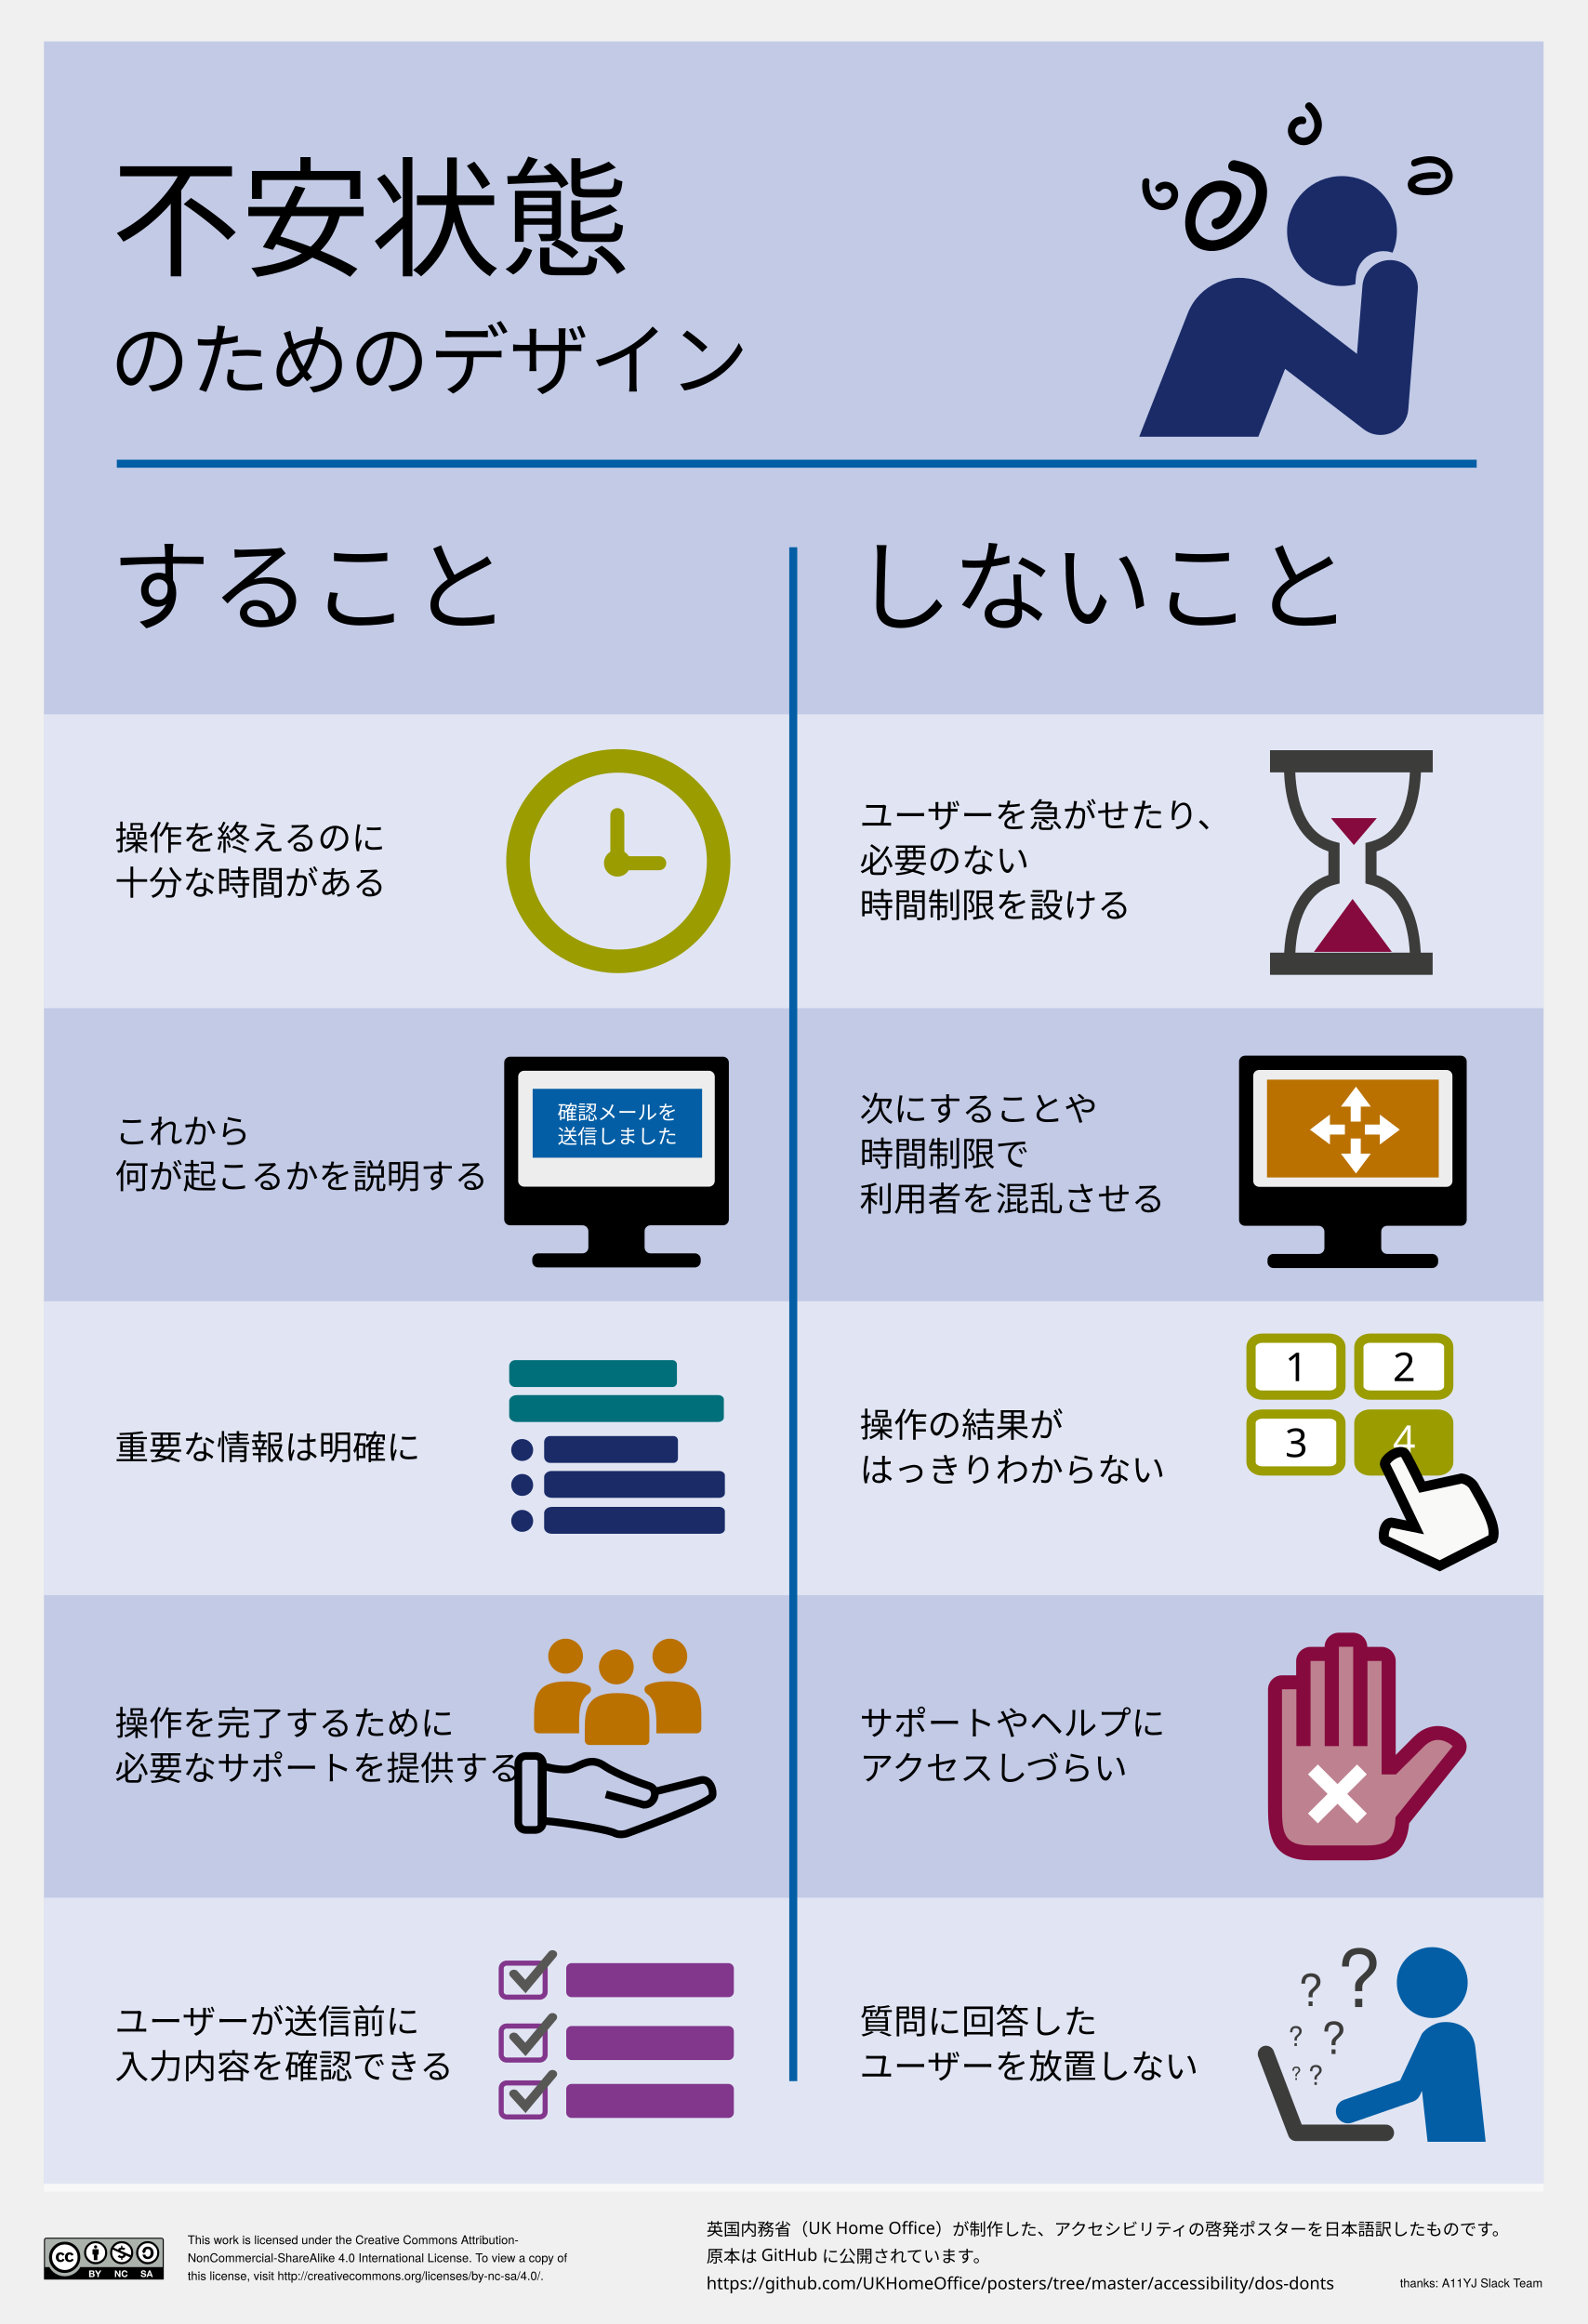
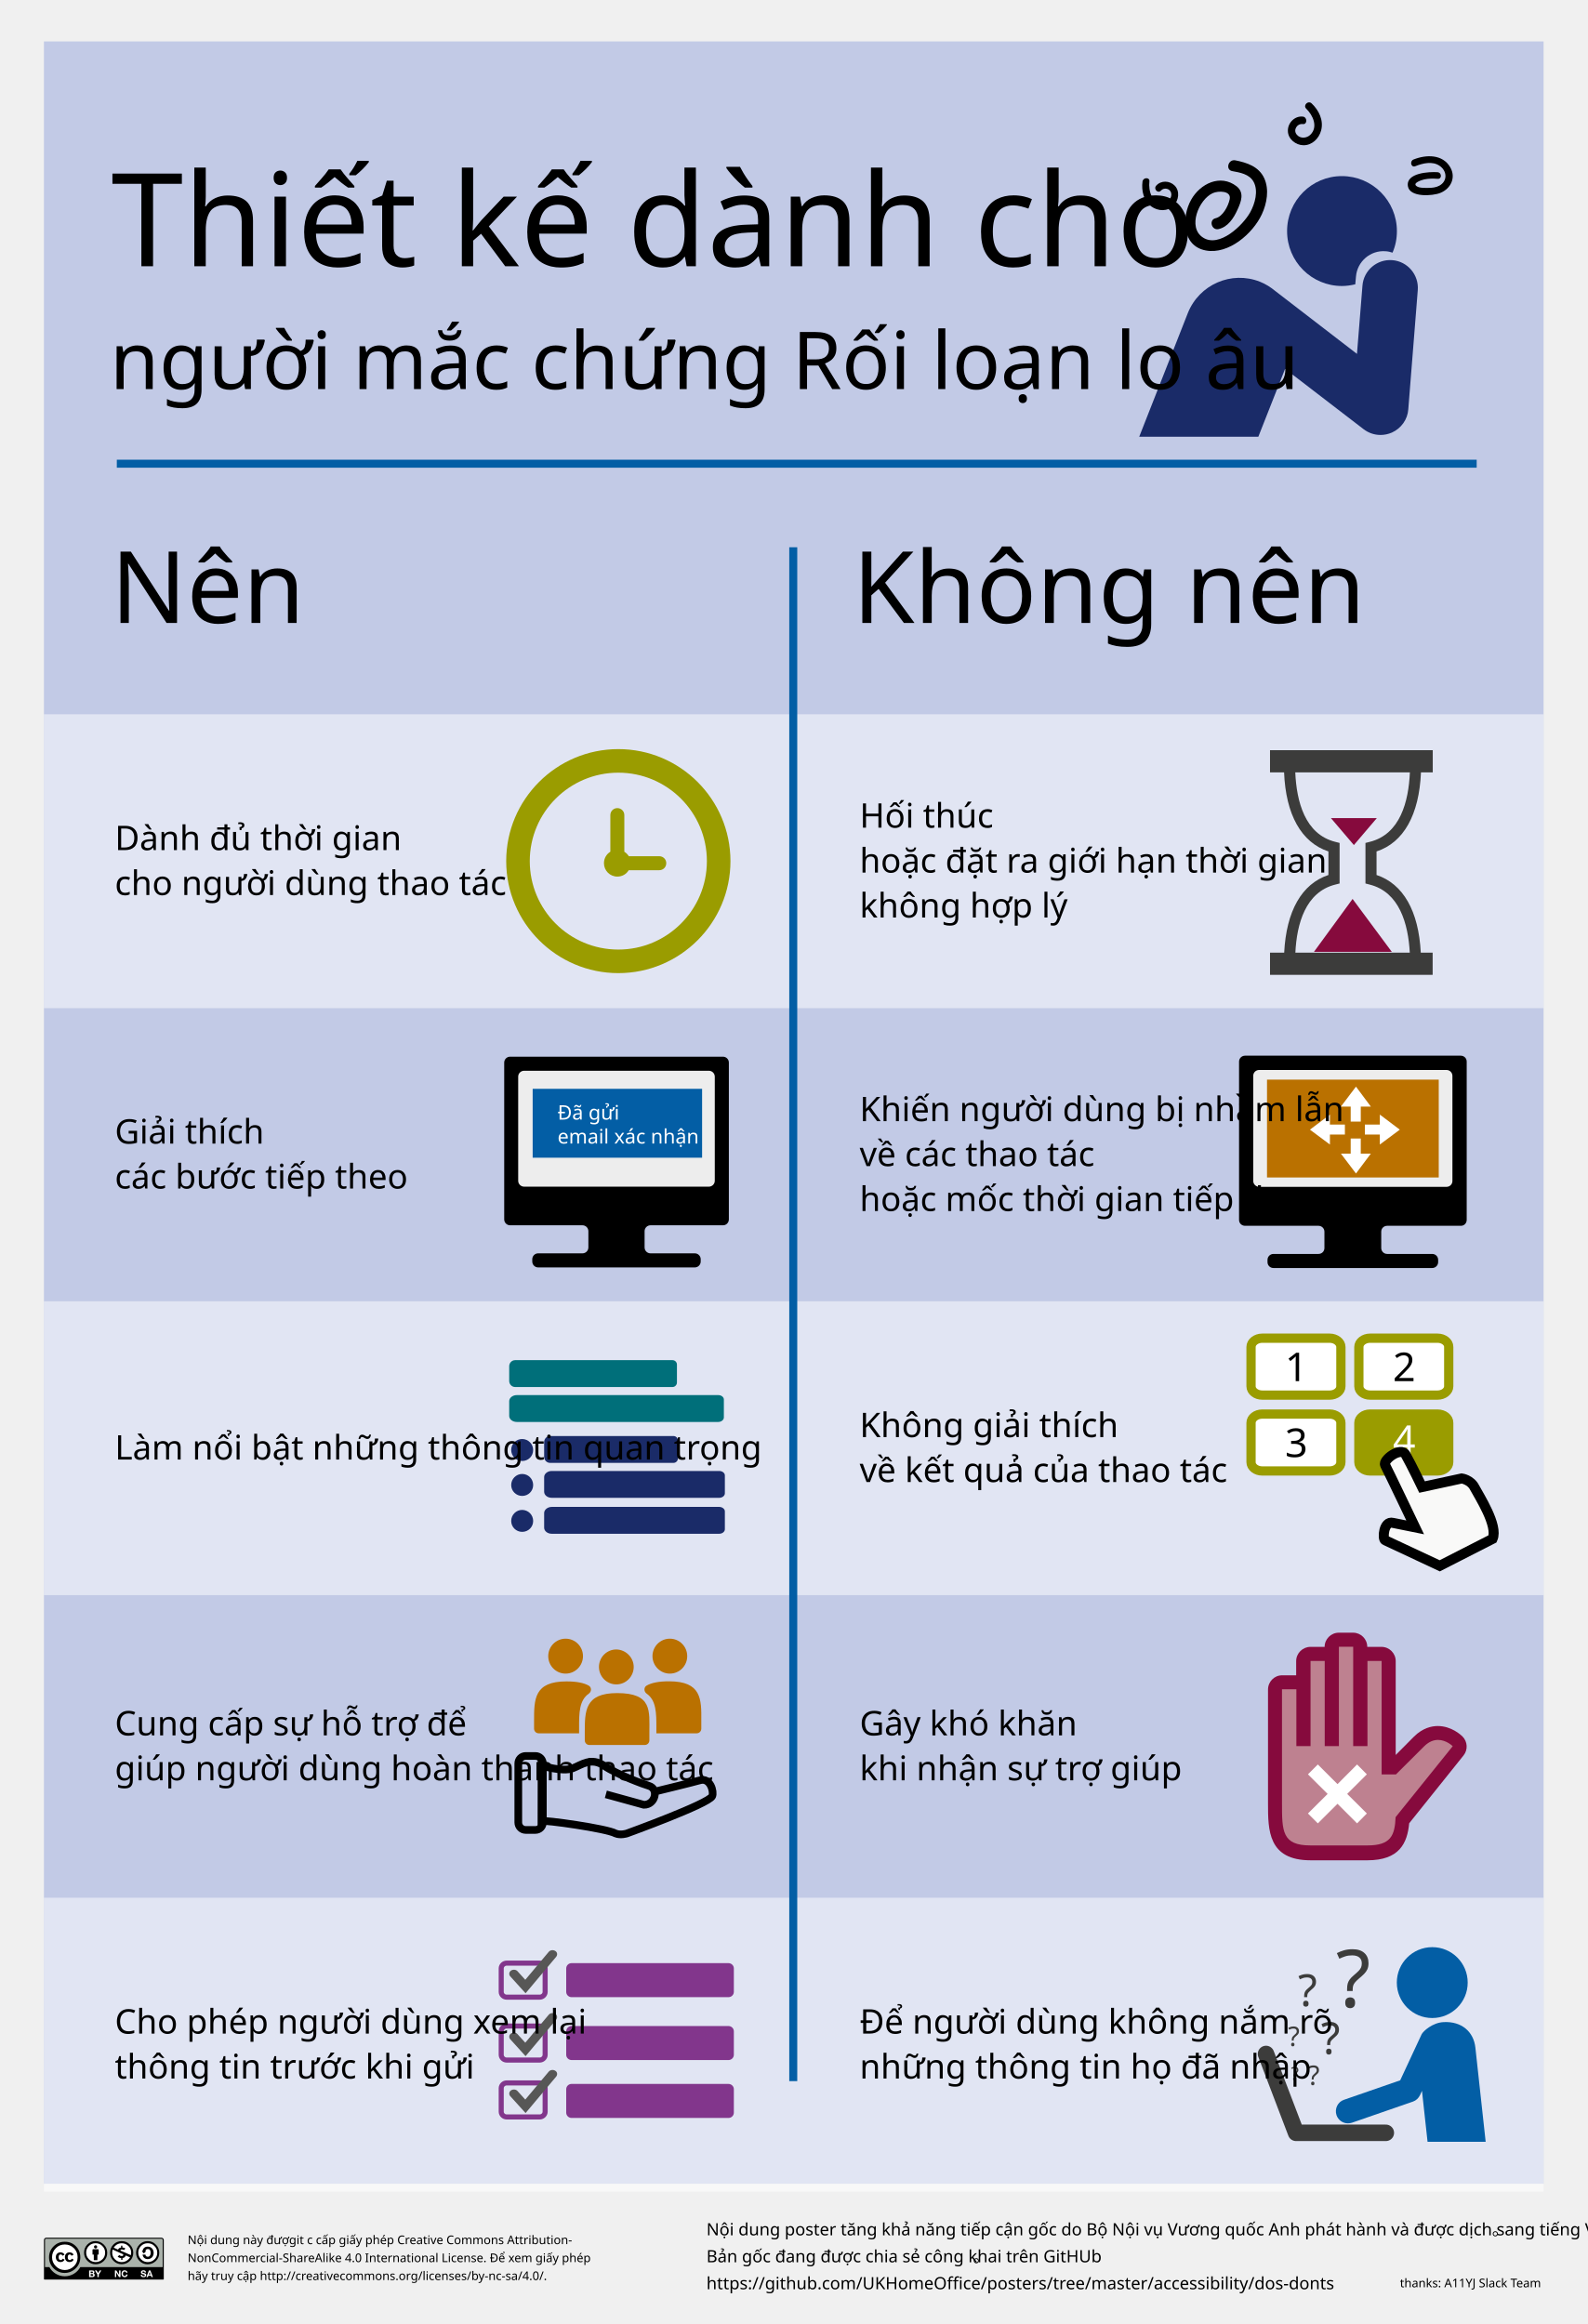
<svg xmlns="http://www.w3.org/2000/svg" version="1.1" id="レイヤー_1" x="0px" y="0px" viewBox="0 0 1590 2328" style="enable-background:new 0 0 1590 2328;" xml:space="preserve">
  <style type="text/css">
	.st0{fill:#C2CAE6;}
	.st1{opacity:0.5;fill:#FFFFFF;enable-background:new    ;}
	.st2{fill:none;stroke:#035EA5;stroke-width:8;stroke-linecap:square;}
	.st3{fill:#1A2B68;}
	.st4{fill:#035EA5;}
	.st5{fill:none;stroke:#3C3C3B;stroke-width:16.51;stroke-linecap:round;stroke-linejoin:round;}
	.st6{fill:#3C3C3B;}
- 	.st7{font-family:'Helvetica';}
+ 	.st7{font-family:'Source Sans Pro';}
	.st8{font-size:44.29px;}
	.st9{font-size:27px;}
	.st10{font-size:18.12px;}
	.st11{font-size:80.02px;}
	.st12{fill:#860A3D;}
	.st13{fill:#BE8190;}
	.st14{fill:#FFFFFF;}
	.st15{fill:none;stroke:#9A9C00;stroke-width:9.269;}
	.st16{fill:#9A9C00;}
- 	.st17{font-family:'Helvetica-Bold';}
+ 	.st17{font-family:'Source Sans Pro-Bold';}
	.st18{font-size:39.83px;}
	.st19{fill:#F9F9F8;}
	.st20{fill:none;stroke:#000000;stroke-width:10.05;}
	.st21{fill:#EDEDED;}
	.st22{fill:#BA7100;}
	.st23{fill:none;stroke:#82368C;stroke-width:5.08;}
	.st24{fill:#82368C;}
	.st25{fill:#575756;}
	.st26{fill:none;stroke:#000000;stroke-width:7.68;}
	.st27{fill:#006F7A;}
	.st28{enable-background:new    ;}
- 	.st29{font-family:'SourceHanSans-Bold-83pv-RKSJ-H';}
+ 	.st29{font-family:'Source Sans Pro-BoldH';}
	.st30{font-size:20px;}
	.st31{font-size:34px;}
- 	.st32{font-family:'SourceHanSans-Heavy-83pv-RKSJ-H';}
+ 	.st32{font-family:'Source Sans Pro-Bold';}
	.st33{font-size:130px;}
	.st34{font-size:100px;}
	.st35{font-size:80px;}
	.st36{fill-rule:evenodd;clip-rule:evenodd;fill:#AAB2AB;}
	.st37{fill-rule:evenodd;clip-rule:evenodd;}
	.st38{fill-rule:evenodd;clip-rule:evenodd;fill:#FFFFFF;}
- 	.st39{font-family:'HelveticaNeue';}
+ 	.st39{font-family:'Source Sans Pro';}
	.st40{font-size:12px;}
	.st41{fill-rule:evenodd;clip-rule:evenodd;fill:none;}
- 	.st42{font-family:'SourceHanSansJP-Normal-83pv-RKSJ-H';}
+ 	.st42{font-family:'Source Sans Pro-Regular';}
	.st43{font-size:17px;}
	.st44{letter-spacing:-8;}
</style>
  <rect id="background" x="44" y="41.5" class="st0" width="1502" height="2146" />
  <rect id="Rectangle-2" x="44" y="715.5" class="st1" width="1502" height="294.4" />
  <rect x="44" y="1303.5" class="st1" width="1502" height="294.4" />
  <rect x="44" y="1901" class="st1" width="1502" height="294.4" />
  <path id="Line" class="st2" d="M121,464.5h1354" />
  <path class="st2" d="M794.5,552.2v1528.5" />
  <g id="Group-2" transform="translate(1031, 0)">
    <path id="Shape" class="st3" d="M313.1,286.5c4.6,0,9-0.7,13.3-1.7l0.7-7.7c1.2-15.2,14.6-26.7,29.8-25.4c2.3,0.1,4.7,0.7,6.8,1.4   c2.9-6.6,4.4-13.9,4.4-21.6c0-30.3-24.6-55.1-55.1-55.1c-30.3,0-54.9,24.6-54.9,55.1S282.7,286.5,313.1,286.5" />
    <path d="M408.8,172.5c-8.3-0.6-31.8,0.6-29.7,14c1.8,11.5,25,9.9,32.6,6.7c10.5-4.3,15.7-15.4,9.9-25.5c-7.6-13.4-24.3-13-36.9-7.9   c-4.1,1.7-2.4,8.4,1.8,6.7c7.5-3,17.3-5.4,24.5-0.3c7.5,5.2,7.9,15.3-0.4,19.8c-3.3,1.8-7.2,2.2-10.9,2.2c-3,0-9.1,0.3-11.7-1.6   c-4.9-3.2,4.7-6.2,7.5-6.9c4.4-0.9,8.7-0.9,13.2-0.6C413.3,179.7,413.3,172.9,408.8,172.5" />
    <path class="st3" d="M229.3,437.5l26.8-68l78.6,60.4c5,3.8,10.8,5.8,17,5.8c3.8,0,7.7-0.8,11.4-2.4c9.3-4.2,15.7-13.1,16.4-23.3   l9.5-119.4c1.2-15.3-10.2-28.8-25.5-30c-15.3-1.2-28.7,10.2-29.9,25.5l-5.5,68.4l-81.7-62.9c-4.6-3.8-9.7-7.1-15.5-9.4   c-28.6-11.3-60.8,2.8-72.2,31.4L110,437.5H229.3z" />
    <path d="M113.3,181.9c-1.2,9.1,1.1,19.3,8.8,24.9c6.8,4.9,16.4,5.3,22.5-1c5-5.2,6.3-14.3,1-19.8c-5.1-5.2-13.8-5.5-18.6,0   c-3,3.4,1.9,8.3,4.8,4.9c3-3.4,9.1-2.2,10.2,2.4c1.2,4.9-3.3,9.6-7.7,10.1c-11.6,1.3-15.2-12.5-14.1-21.6   C120.8,177.4,113.9,177.4,113.3,181.9" />
    <path d="M189.4,229.5c9.5-2.1,15.2-11,19-19.4c3.7-8.1,7.2-17.1-0.9-23.5C191.3,174,171,184,162,200.1   c-9.7,17.3-9.4,46.3,14.7,50.8c22.8,4.3,47.1-16.9,56.1-36.2c5.1-10.9,7.6-24.9,2.4-36.2c-5.4-11.7-17.3-15.6-29-17.9   c-7.1-1.3-10.1,9.5-3,10.8c7.7,1.4,17.1,3,21.3,10.6c5.1,9.2,1.4,22.1-3.3,30.6c-7.2,13-31,36.1-47.4,25.3   c-15.7-10.2-4.1-38.1,9.8-44.4c5.6-2.6,19-2.6,17,6.2c-1.4,6.7-6.9,17.3-14.1,18.9C179.5,220.2,182.4,231,189.4,229.5" />
    <path d="M277.3,108.9c6.7,6.5,12.2,18.3,4,26.2c-3.6,3.4-9.8,4-13.3,0c-4.3-4.7,0.1-11.6,5.9-10.8c4.6,0.5,4.6-7,0-7.5   c-8-0.9-15.1,6.1-15,14.2c0,8.3,7.9,14.4,15.6,14.5c8.5,0.1,15.5-6.6,17.7-14.8c2.7-10.3-2.3-20.3-9.5-27.1   C279.1,100.2,273.8,105.6,277.3,108.9" />
  </g>
  <path class="st4" d="M1470,1986c0,19.6-15.9,35.5-35.5,35.5s-35.5-15.9-35.5-35.5c0-19.6,15.9-35.5,35.5-35.5S1470,1966.4,1470,1986  " />
  <polyline class="st5" points="1268,2057.5 1298.1,2136.5 1388,2136.5 " />
  <path class="st4" d="M1422.2,2098.8l2-4.4l5.6,51.1h58.2l-10.3-94.3c-1.7-15.9-13.7-26.6-31.9-25.6c-11,0.5-20.5,9.1-22,12.3  l-21.4,46l-56.3,19.5c-6.3,2.1-9.6,9.1-7.5,15.4c1.7,5,6.4,8.2,11.4,8.2c1.3,0,2.7-0.2,4-0.6l61.2-21.2  C1418.4,2104.1,1420.8,2101.7,1422.2,2098.8" />
  <text transform="matrix(1 0 0 1 1323.008 2057.505)" class="st6 st7 st8">?</text>
  <text transform="matrix(1 0 0 1 1290.008 2049.505)" class="st6 st7 st9">?</text>
  <text transform="matrix(1 0 0 1 1310.008 2088.505)" class="st6 st7 st9">?</text>
  <text transform="matrix(1 0 0 1 1293.008 2083.505)" class="st6 st7 st10">?</text>
  <text transform="matrix(1 0 0 1 1300.008 2009.505)" class="st6 st7 st8">?</text>
  <text transform="matrix(1 0 0 1 1338.008 2010.505)" class="st6 st7 st11">?</text>
  <path class="st12" d="M1270,1692.5v114c0,26.8,0,57,42.7,57h56.8c32.1,0,40-17.1,41.9-37.1l54.4-67.9c4.6-5.7,4.1-13.9-1-19  c-1.7-1.7-11.2-10.5-24.8-10.5c-6.1,0-15,1.9-23.7,10.5l-18.4,18.5V1664c0-7.9-6.4-14.3-14.3-14.3h-14.2c0-7.9-6.4-14.2-14.2-14.2  h-14.3c-7.8,0-14.2,6.4-14.2,14.2h-14.2c-7.8,0-14.3,6.4-14.3,14.3v14.2h-14.2C1276.3,1678.2,1270,1684.6,1270,1692.5" />
  <path class="st13" d="M1284.1,1692.2h14.3v14.3v42.6h14.2v-71.1v-14.2h14.2v14.2v71.1h14.2v-85.2v-14.3h14.3v14.3v85.2h14.3v-56.8  v-14.3v-14.2h14.2v14.2v14.3v85.2h14.2v0.1c0,0,14.2-14.2,28.5-28.4c4.8-4.7,9.5-6.3,13.8-6.3c8.4,0,14.7,6.3,14.7,6.3l-57,70.8v0.2  h-0.2c-0.8,18.8-5,28.4-28.3,28.4h-57c-28.5,0-28.5-14.2-28.5-42.7v-99.4v-14.3H1284.1z" />
  <polygon class="st14" points="1319.9,1826.5 1339.6,1806.9 1359.2,1826.5 1369,1816.6 1349.3,1797 1369,1777.4 1359.2,1767.5   1339.6,1787.2 1319.9,1767.5 1310,1777.4 1329.7,1797 1310,1816.6 " />
  <path class="st14" d="M1331.8,1340.5h-67.6c-6.2,0-11.2,4-11.2,8.8v39.4c0,4.9,5.1,8.8,11.2,8.8h67.6c6.2,0,11.2-4,11.2-8.8v-39.4  C1343,1344.5,1337.9,1340.5,1331.8,1340.5" />
  <path class="st15" d="M1331.8,1340.5h-67.6c-6.2,0-11.2,4-11.2,8.8v39.4c0,4.9,5.1,8.8,11.2,8.8h67.6c6.2,0,11.2-4,11.2-8.8v-39.4  C1343,1344.5,1337.9,1340.5,1331.8,1340.5z" />
  <path class="st14" d="M1439.8,1340.5h-67.6c-6.2,0-11.2,4-11.2,8.8v39.4c0,4.9,5.1,8.8,11.2,8.8h67.6c6.2,0,11.2-4,11.2-8.8v-39.4  C1451.1,1344.5,1446,1340.5,1439.8,1340.5" />
  <path class="st15" d="M1439.8,1340.5h-67.6c-6.2,0-11.2,4-11.2,8.8v39.4c0,4.9,5.1,8.8,11.2,8.8h67.6c6.2,0,11.2-4,11.2-8.8v-39.4  C1451.1,1344.5,1446,1340.5,1439.8,1340.5z" />
  <path class="st14" d="M1331.8,1416.5h-67.6c-6.2,0-11.2,4-11.2,8.8v39.4c0,4.9,5.1,8.8,11.2,8.8h67.6c6.2,0,11.2-4,11.2-8.8v-39.4  C1343,1420.4,1337.9,1416.5,1331.8,1416.5" />
  <path class="st15" d="M1331.8,1416.5h-67.6c-6.2,0-11.2,4-11.2,8.8v39.4c0,4.9,5.1,8.8,11.2,8.8h67.6c6.2,0,11.2-4,11.2-8.8v-39.4  C1343,1420.4,1337.9,1416.5,1331.8,1416.5z" />
  <path class="st16" d="M1439.8,1416.5h-67.6c-6.2,0-11.2,4-11.2,8.8v39.4c0,4.9,5.1,8.8,11.2,8.8h67.6c6.2,0,11.2-4,11.2-8.8v-39.4  C1451.1,1420.4,1446,1416.5,1439.8,1416.5" />
  <path class="st15" d="M1439.8,1416.5h-67.6c-6.2,0-11.2,4-11.2,8.8v39.4c0,4.9,5.1,8.8,11.2,8.8h67.6c6.2,0,11.2-4,11.2-8.8v-39.4  C1451.1,1420.4,1446,1416.5,1439.8,1416.5z" />
  <text transform="matrix(1 0 0 1 1287.008 1383.505)" class="st17 st18">1</text>
  <text transform="matrix(1 0 0 1 1287.008 1459.505)" class="st17 st18">3</text>
  <text transform="matrix(1 0 0 1 1395.008 1383.505)" class="st17 st18">2</text>
  <text transform="matrix(1 0 0 1 1395.008 1456.505)" class="st14 st17 st18">4</text>
  <path class="st19" d="M1493.9,1540.7l-52.4,26.8c0,0-50.2-23.6-54.2-25.3c-2.9-1.2-1.5-19.6,7.7-17.3l22.1,4.4  c0,0-27.1-56.9-29.8-61.8c-2.6-5,15.7-18.7,20.3-10.4c6.2,11,16.3,32.2,16.3,32.2l39.4-8.5c0,0,8.9,1.2,12.9,9.2  C1480.4,1497.9,1499.8,1527.8,1493.9,1540.7" />
  <path class="st20" d="M1494.9,1541.5l-52.9,27c0,0-50.7-23.8-54.7-25.6c-2.9-1.2-1.6-19.8,7.8-17.4l22.3,4.5  c0,0-27.4-57.4-30.1-62.4c-2.7-5,15.8-18.9,20.5-10.5c6.2,11,16.5,32.5,16.5,32.5l39.7-8.6c0,0,9,1.2,13,9.3  C1481.2,1498.3,1500.8,1528.4,1494.9,1541.5z" />
  <rect id="Rectangle-path" x="1250" y="1065.5" class="st21" width="211" height="137" />
  <path d="M1469,1222v-158.6c0-3.4-2.7-5.9-6-5.9H1247c-3.4,0-6,2.7-6,5.9V1222c0,3.4,2.7,5.9,6,5.9h73.5c3.4,0,6,2.7,6,5.9v16.4  c0,3.4-2.7,5.9-6,5.9h-45c-3.4,0-6,2.7-6,5.9v2.3c0,3.4,2.7,5.9,6,5.9h158.9c3.4,0,6-2.7,6-5.9v-2.3c0-3.4-2.7-5.9-6-5.9h-45  c-3.4,0-6-2.7-6-5.9v-16.4c0-3.4,2.7-5.9,6-5.9h73.5C1466.3,1228.1,1469,1225.4,1469,1222 M1255.2,1183v-105.3c0-3.4,2.7-5.9,6-5.9  h187.5c3.4,0,6,2.7,6,5.9V1183c0,3.4-2.7,5.9-6,5.9h-187.3C1257.9,1188.9,1255.2,1186.2,1255.2,1183" />
  <rect x="1269" y="1081.5" class="st22" width="172" height="98" />
  <polygon class="st14" points="1362.9,1123.5 1362.9,1108.5 1373,1108.5 1358.1,1088.5 1343,1108.5 1352.8,1108.5 1352.8,1123.5 " />
  <polygon class="st14" points="1367,1136.5 1382,1136.5 1382,1146.5 1402,1131.6 1382,1116.5 1382,1126.5 1367,1126.5 " />
  <polygon class="st14" points="1352.8,1140.5 1352.8,1155.6 1343,1155.6 1358.1,1175.5 1373,1155.6 1362.9,1155.6 1362.9,1140.5 " />
  <polygon class="st14" points="1347,1136.5 1332,1136.5 1332,1146.5 1312,1131.6 1332,1116.5 1332,1126.5 1347,1126.5 " />
  <path class="st6" d="M1423.2,773.7h11.8v-22.2h-163v22.2h14.1c1.7,42.4,17.3,70.2,44.4,79.2v23.6c-26.7,8.9-42.2,36.1-44.3,77.8  H1272v22.2h162.9v-22.2H1423c-2.1-41.7-17.6-68.9-44.3-77.8v-23.6C1405.9,844,1421.4,816.1,1423.2,773.7L1423.2,773.7z   M1371.8,886.1c29.9,7.5,38.6,39.4,40.2,68.2h-114.6c1.4-28.8,10.1-60.7,40-68.2l4.3-1.1v-40.6l-4.3-1.1  c-30.4-7.6-38.8-40.4-40.1-69.6h114.8c-1.3,29.3-9.7,62-40.2,69.6l-4.3,1.1V885L1371.8,886.1z" />
  <polygon class="st12" points="1379,819.5 1333,819.5 1344.5,833 1356,846.5 1367.5,833 " />
  <polygon class="st12" points="1354.7,900.5 1316,953.5 1394,953.5 " />
  <path class="st23" d="M540.5,1966.5h-33c-3,0-5.5,2.4-5.5,5.3v23.5c0,2.9,2.5,5.3,5.5,5.3h33c3,0,5.5-2.4,5.5-5.3v-23.5  C546,1968.9,543.5,1966.5,540.5,1966.5z" />
  <path class="st24" d="M729.5,1966.5h-157c-3,0-5.4,2.4-5.4,5.3v23.5c0,2.9,2.4,5.3,5.4,5.3h157.1c3,0,5.4-2.4,5.4-5.3v-23.5  C735,1968.9,732.6,1966.5,729.5,1966.5" />
  <path class="st23" d="M540.5,2029.5h-33c-3,0-5.5,2.4-5.5,5.3v23.5c0,2.9,2.5,5.3,5.5,5.3h33c3,0,5.5-2.4,5.5-5.3v-23.5  C546,2031.9,543.5,2029.5,540.5,2029.5z" />
  <path class="st24" d="M729.5,2029.5h-157c-3,0-5.4,2.4-5.4,5.3v23.5c0,2.9,2.4,5.3,5.4,5.3h157.1c3,0,5.4-2.4,5.4-5.3v-23.5  C735,2031.9,732.6,2029.5,729.5,2029.5" />
  <path class="st23" d="M540.5,2086.5h-33c-3,0-5.5,2.4-5.5,5.3v23.5c0,2.9,2.5,5.3,5.5,5.3h33c3,0,5.5-2.4,5.5-5.3v-23.5  C546,2088.9,543.5,2086.5,540.5,2086.5z" />
  <path class="st24" d="M729.5,2087.5h-157c-3,0-5.4,2.4-5.4,5.3v23.5c0,2.9,2.4,5.3,5.4,5.3h157.1c3,0,5.4-2.4,5.4-5.3v-23.5  C735,2089.9,732.6,2087.5,729.5,2087.5" />
  <path class="st25" d="M556.1,1954.3c-2.1-1.3-5-0.9-6.5,0.9l-23.5,28l-7.8-8.6c-1.5-1.7-4.5-2-6.5-0.6c-2,1.4-2.3,3.9-0.8,5.7  l15.4,17l30.7-36.6C558.6,1958.1,558.2,1955.5,556.1,1954.3" />
  <path class="st25" d="M556.1,2017.3c-2.1-1.3-5-0.9-6.5,0.9l-23.5,28l-7.8-8.6c-1.5-1.7-4.5-2-6.5-0.6c-2,1.4-2.3,3.9-0.8,5.7  l15.4,17l30.7-36.6C558.6,2021.1,558.2,2018.5,556.1,2017.3" />
  <path class="st25" d="M556.1,2074.3c-2.1-1.3-5-0.9-6.5,0.9l-23.5,28l-7.8-8.6c-1.5-1.7-4.5-2-6.5-0.6c-2,1.4-2.3,3.9-0.8,5.7  l15.4,17l30.7-36.6C558.6,2078.1,558.2,2075.5,556.1,2074.3" />
  <path class="st22" d="M634.7,1669.8c0,9.6-7.8,17.5-17.4,17.5c-9.6,0-17.4-7.8-17.4-17.5s7.8-17.5,17.4-17.5  C626.9,1652.5,634.7,1660.4,634.7,1669.8" />
  <path class="st22" d="M618.1,1696L618.1,1696c-32.4,0-32.4,17.9-32.4,39.5v7.8c0,2.7,2.1,4.7,4.7,4.7h55.3c2.7,0,4.7-2.1,4.7-4.7  v-7.8C650.4,1713.7,653.4,1696,618.1,1696" />
  <path class="st22" d="M583.9,1659c0,9.6-7.8,17.5-17.4,17.5s-17.4-7.8-17.4-17.5s7.8-17.5,17.4-17.5S583.9,1649.3,583.9,1659" />
  <path class="st22" d="M589.8,1688.6c-4.9-2.8-12-4.3-22.5-4.3l0,0c-32.4,0-32.4,17.9-32.4,39.5v7.8c0,2.7,2.1,4.7,4.7,4.7H580v-5.6  c0-14.7,0-27.4,9.8-34.2C592.5,1694.6,592.7,1690.4,589.8,1688.6" />
  <path class="st22" d="M653.5,1659c0,9.6,7.8,17.5,17.4,17.5c9.6,0,17.4-7.8,17.4-17.5s-7.8-17.5-17.4-17.5  C661.3,1641.5,653.5,1649.3,653.5,1659" />
  <path class="st22" d="M670.1,1684.2L670.1,1684.2c-10.5,0-17.6,1.5-22.5,4.3c-2.9,1.7-2.8,6,0,8c9.8,6.8,9.8,19.7,9.8,34.2v5.6h40.3  c2.7,0,4.7-2.1,4.7-4.7v-7.8C702.6,1702,702.6,1684.2,670.1,1684.2" />
  <path class="st26" d="M536.2,1833.1h-9.6c-4.2,0-7.5-3.4-7.5-7.5v-59.1c0-4.2,3.3-7.5,7.5-7.5h9.6c4.2,0,7.5,3.4,7.5,7.5v59.1  C543.7,1829.7,540.4,1833.1,536.2,1833.1z" />
  <path class="st26" d="M657.4,1794.3c0,0,37.4-9.1,43.5-10.9c10.6-3.2,14.4,11.7,12.4,15.9c-3.6,7.7-85.4,37.3-85.4,37.3  s-6.3,2.1-11.4,0c-8.4-4.9-71.9-13.8-74.2-12.4l0.1-55.6c0,0,20.9,6.8,31.3,2.7c8.8-3.4,18.4-11.4,31.4-2.5  c13,8.9,40.2,18.8,44.8,20.1c10.3,3.1,6.4,19.1-5,19l-38.1-10.5" />
  <path class="st27" d="M673.6,1362.5H515.9c-3.3,0-5.9,2.8-5.9,6.1v14.7c0,3.4,2.7,6.1,5.9,6.1h157.7c2.4,0,4.4-2.1,4.4-4.5v-18  C678,1364.6,676.1,1362.5,673.6,1362.5" />
  <path class="st27" d="M719.4,1397.5H517.6c-4.2,0-7.6,2.8-7.6,6.1v14.7c0,3.4,3.4,6.1,7.6,6.1h201.8c3.1,0,5.6-2.1,5.6-4.5v-18  C725,1399.5,722.5,1397.5,719.4,1397.5" />
  <path class="st3" d="M674.6,1438.5H550.9c-3.3,0-5.9,2.8-5.9,6.1v14.7c0,3.4,2.7,6.1,5.9,6.1h123.7c2.4,0,4.4-2.1,4.4-4.5v-18  C679,1440.6,677,1438.5,674.6,1438.5" />
  <path class="st3" d="M720.4,1473.5H552.6c-4.1,0-7.6,2.8-7.6,6.1v14.7c0,3.4,3.4,6.1,7.6,6.1h167.8c3.1,0,5.6-2.1,5.6-4.5v-18  C726,1475.5,723.4,1473.5,720.4,1473.5" />
  <path class="st3" d="M534,1452.5c0,6.2-4.9,11-11,11c-6.1,0-11-5-11-11c0-6.2,4.9-11,11-11C529.1,1441.5,534,1446.5,534,1452.5" />
  <path class="st3" d="M534,1487.6c0,6.1-4.9,10.9-11,10.9c-6.1,0-11-4.9-11-10.9c0-6.1,4.9-11.1,11-11.1  C529.1,1476.5,534,1481.4,534,1487.6" />
  <path class="st3" d="M720.4,1509.5H552.6c-4.1,0-7.6,2.8-7.6,6.1v14.7c0,3.4,3.4,6.1,7.6,6.1h167.8c3.1,0,5.6-2.1,5.6-4.5v-18  C726,1511.6,723.4,1509.5,720.4,1509.5" />
  <path class="st3" d="M534,1523.6c0,6.1-4.9,10.9-11,10.9c-6.1,0-11-4.9-11-10.9c0-6.1,4.9-11.1,11-11.1  C529.1,1512.6,534,1517.4,534,1523.6" />
  <rect x="515" y="1063.5" class="st21" width="210" height="137" />
  <path d="M730,1221.5v-157.1c0-3.3-2.7-5.9-5.9-5.9H510.9c-3.3,0-5.9,2.7-5.9,5.9v157.1c0,3.3,2.7,5.9,5.9,5.9h72.5  c3.3,0,5.9,2.7,5.9,5.9v16.3c0,3.3-2.7,5.9-5.9,5.9h-44.4c-3.3,0-5.9,2.7-5.9,5.9v2.3c0,3.3,2.7,5.9,5.9,5.9h156.9  c3.3,0,5.9-2.7,5.9-5.9v-2.3c0-3.3-2.7-5.9-5.9-5.9h-44.4c-3.3,0-5.9-2.7-5.9-5.9v-16.3c0-3.3,2.7-5.9,5.9-5.9H724  C727.3,1227.5,730,1224.8,730,1221.5 M519,1182.8v-104.3c0-3.3,2.7-5.9,5.9-5.9H710c3.3,0,5.9,2.7,5.9,5.9v104.3  c0,3.3-2.7,5.9-5.9,5.9H524.9C521.6,1188.7,519,1186,519,1182.8" />
  <rect x="533.5" y="1090.7" class="st4" width="169.7" height="69" />
  <text transform="matrix(1 0 0 1 558.3887 1121.505)" class="st28">
-     <tspan x="0" y="0" class="st14 st29 st30">確認メールを</tspan>
-     <tspan x="0" y="24" class="st14 st29 st30">送信しました</tspan>
+     <tspan x="0" y="0" class="st14 st29 st30">Đã gửi</tspan>
+     <tspan x="0" y="24" class="st14 st29 st30">email xác nhận</tspan>
  </text>
  <text transform="matrix(1 0 0 1 861 829.0754)" class="st28">
-     <tspan x="0" y="0" class="st29 st31">ユーザーを急がせたり、</tspan>
-     <tspan x="0" y="45" class="st29 st31">必要のない</tspan>
-     <tspan x="0" y="90" class="st29 st31">時間制限を設ける</tspan>
+     <tspan x="0" y="0" class="st29 st31">Hối thúc</tspan>
+     <tspan x="0" y="45" class="st29 st31">hoặc đặt ra giới hạn thời gian</tspan>
+     <tspan x="0" y="90" class="st29 st31">không hợp lý</tspan>
  </text>
  <path class="st16" d="M619.3,750.4c-62,0-112.3,50.4-112.3,112.2c0,61.9,50.5,112.2,112.3,112.2c62,0,112.3-50.4,112.3-112.2  S681.3,750.4,619.3,750.4 M619.3,951.2c-49,0-88.7-39.7-88.7-88.6c0-48.9,39.8-88.6,88.7-88.6s88.7,39.7,88.7,88.6  C708,911.5,668.2,951.2,619.3,951.2" />
  <path class="st16" d="M660.4,857.7h-30.6c-1.1-1.8-2.7-3.4-4.5-4.5v-36.7c0-3.9-3.1-7-7-7s-7,3.1-7,7v36.7  c-3.9,2.4-6.4,6.6-6.4,11.5c0,7.4,6,13.4,13.4,13.4c4.9,0,9.1-2.5,11.4-6.4h30.6c3.9,0,7-3.1,7-7  C667.4,860.9,664.2,857.7,660.4,857.7" />
-   <text transform="matrix(1 0 0 1 111.312 266.6739)" class="st32 st33">不安状態</text>
-   <text transform="matrix(1 0 0 1 111 624.0047)" class="st32 st34">すること</text>
-   <text transform="matrix(1 0 0 1 854 624.0047)" class="st32 st34">しないこと</text>
+   <text transform="matrix(1 0 0 1 111.312 266.6739)" class="st32 st33">Thiết kế dành cho</text>
+   <text transform="matrix(1 0 0 1 111 624.0047)" class="st32 st34">Nên</text>
+   <text transform="matrix(1 0 0 1 854 624.0047)" class="st32 st34">Không nên</text>
  <text transform="matrix(1 0 0 1 115 851.5757)" class="st28">
-     <tspan x="0" y="0" class="st29 st31">操作を終えるのに</tspan>
-     <tspan x="0" y="45" class="st29 st31">十分な時間がある</tspan>
+     <tspan x="0" y="0" class="st29 st31">Dành đủ thời gian</tspan>
+     <tspan x="0" y="45" class="st29 st31">cho người dùng thao tác</tspan>
  </text>
  <text transform="matrix(1 0 0 1 861 1123.076)" class="st28">
-     <tspan x="0" y="0" class="st29 st31">次にすることや</tspan>
-     <tspan x="0" y="45" class="st29 st31">時間制限で</tspan>
-     <tspan x="0" y="90" class="st29 st31">利用者を混乱させる</tspan>
+     <tspan x="0" y="0" class="st29 st31">Khiến người dùng bị nhầm lẫn</tspan>
+     <tspan x="0" y="45" class="st29 st31">về các thao tác</tspan>
+     <tspan x="0" y="90" class="st29 st31">hoặc mốc thời gian tiếp theo</tspan>
  </text>
  <text transform="matrix(1 0 0 1 115 1145.576)" class="st28">
-     <tspan x="0" y="0" class="st29 st31">これから</tspan>
-     <tspan x="0" y="45" class="st29 st31">何が起こるかを説明する</tspan>
+     <tspan x="0" y="0" class="st29 st31">Giải thích</tspan>
+     <tspan x="0" y="45" class="st29 st31">các bước tiếp theo</tspan>
  </text>
  <text transform="matrix(1 0 0 1 861 1439.575)" class="st28">
-     <tspan x="0" y="0" class="st29 st31">操作の結果が</tspan>
-     <tspan x="0" y="45" class="st29 st31">はっきりわからない</tspan>
-   </text>
-   <text transform="matrix(1 0 0 1 115 1462.076)" class="st29 st31">重要な情報は明確に</text>
+     <tspan x="0" y="0" class="st29 st31">Không giải thích</tspan>
+     <tspan x="0" y="45" class="st29 st31">về kết quả của thao tác</tspan>
+   </text>
+   <text transform="matrix(1 0 0 1 115 1462.076)" class="st29 st31">Làm nổi bật những thông tin quan trọng</text>
  <text transform="matrix(1 0 0 1 861 1738.346)" class="st28">
-     <tspan x="0" y="0" class="st29 st31">サポートやヘルプに</tspan>
-     <tspan x="0" y="45" class="st29 st31">アクセスしづらい</tspan>
+     <tspan x="0" y="0" class="st29 st31">Gây khó khăn</tspan>
+     <tspan x="0" y="45" class="st29 st31">khi nhận sự trợ giúp</tspan>
  </text>
  <text transform="matrix(1 0 0 1 115 1738.346)" class="st28">
-     <tspan x="0" y="0" class="st29 st31">操作を完了するために</tspan>
-     <tspan x="0" y="45" class="st29 st31">必要なサポートを提供する</tspan>
+     <tspan x="0" y="0" class="st29 st31">Cung cấp sự hỗ trợ để</tspan>
+     <tspan x="0" y="45" class="st29 st31">giúp người dùng hoàn thành thao tác</tspan>
  </text>
  <text transform="matrix(1 0 0 1 861 2037.116)" class="st28">
-     <tspan x="0" y="0" class="st29 st31">質問に回答した</tspan>
-     <tspan x="0" y="45" class="st29 st31">ユーザーを放置しない</tspan>
+     <tspan x="0" y="0" class="st29 st31">Để người dùng không nắm rõ</tspan>
+     <tspan x="0" y="45" class="st29 st31">những thông tin họ đã nhập</tspan>
  </text>
  <text transform="matrix(1 0 0 1 115 2037.117)" class="st28">
-     <tspan x="0" y="0" class="st29 st31">ユーザーが送信前に</tspan>
-     <tspan x="0" y="45" class="st29 st31">入力内容を確認できる</tspan>
-   </text>
-   <text transform="matrix(1 0 0 1 110 389.7138)" class="st32 st35">のためのデザイン</text>
+     <tspan x="0" y="0" class="st29 st31">Cho phép người dùng xem lại</tspan>
+     <tspan x="0" y="45" class="st29 st31">thông tin trước khi gửi</tspan>
+   </text>
+   <text transform="matrix(1 0 0 1 110 389.7138)" class="st32 st35">người mắc chứng Rối loạn lo âu</text>
  <g>
    <g id="by-nc-sa" transform="translate(496, 2244)">
      <g id="svg2759">
        <g id="layer1">
          <g id="g117" transform="translate(0.146431, 0.094636)">
            <path id="path3817_5_" class="st36" d="M-448.7-2l113.4,0.2c1.6,0,3-0.2,3,3.2l-0.2,37.2h-119.1V1.2       C-451.6-0.5-451.4-2-448.7-2L-448.7-2z" />
            <path id="path120" class="st37" d="M-334.4-2.5h-115.5c-1.2,0-2.2,1-2.2,2.2v39.2c0,0.3,0.2,0.5,0.5,0.5h119       c0.3,0,0.5-0.2,0.5-0.5V-0.2C-332.1-1.5-333.2-2.5-334.4-2.5L-334.4-2.5z M-449.9-1.5h115.5c0.7,0,1.2,0.6,1.2,1.2v27.2h-82.5       c-3,5.5-8.9,9.2-15.5,9.2c-6.7,0-12.5-3.7-15.5-9.2h-4.4V-0.2C-451.1-0.9-450.6-1.5-449.9-1.5L-449.9-1.5z" />
            <g id="g5908_5_" transform="translate(5.650292, 4.589011)">
              <path id="path5906_5_" class="st38" d="M-423.3,12.5c0,7.5-6.1,13.6-13.6,13.6s-13.6-6.1-13.6-13.6l0,0        c0-7.5,6.1-13.6,13.6-13.6C-429.4-1.2-423.3,4.9-423.3,12.5L-423.3,12.5L-423.3,12.5z" />
              <g id="g5706_5_" transform="translate(0.333377, 0.056641)">
                <path id="path5708_5_" class="st37" d="M-426.2,1.3c3,3,4.5,6.7,4.5,11.1s-1.5,8-4.5,11c-3.2,3.1-6.9,4.7-11.2,4.7         c-4.2,0-7.9-1.5-11-4.6c-3.1-3.1-4.6-6.8-4.6-11c0-4.3,1.5-8,4.6-11.1c3-3,6.7-4.5,11-4.5C-432.9-3.2-429.2-1.7-426.2,1.3         L-426.2,1.3z M-446.2,3.3c-2.6,2.6-3.8,5.6-3.8,9.1s1.3,6.5,3.8,9s5.5,3.8,9,3.8s6.5-1.3,9.1-3.8c2.5-2.4,3.7-5.4,3.7-9         s-1.2-6.6-3.7-9.1c-2.6-2.5-5.6-3.7-9.1-3.7S-443.8,0.8-446.2,3.3L-446.2,3.3z M-439.5,10.9c-0.4-0.9-1-1.3-1.8-1.3         c-1.4,0-2.1,0.9-2.1,2.8s0.7,2.8,2.1,2.8c0.9,0,1.6-0.5,2-1.4l1.9,1c-0.9,1.6-2.3,2.4-4.1,2.4c-1.4,0-2.5-0.4-3.4-1.3         c-0.8-0.9-1.3-2-1.3-3.6c0-1.5,0.4-2.7,1.3-3.5c0.9-0.9,2-1.3,3.3-1.3c1.9,0,3.3,0.8,4.1,2.3L-439.5,10.9L-439.5,10.9z          M-430.5,10.9c-0.4-0.9-1-1.3-1.7-1.3c-1.4,0-2.1,0.9-2.1,2.8s0.7,2.8,2.1,2.8c0.9,0,1.6-0.5,1.9-1.4l2,1         c-0.9,1.6-2.3,2.4-4.1,2.4c-1.4,0-2.5-0.4-3.4-1.3c-0.8-0.9-1.3-2-1.3-3.6c0-1.5,0.4-2.7,1.3-3.5c0.9-0.9,1.9-1.3,3.3-1.3         c1.9,0,3.3,0.8,4.1,2.3L-430.5,10.9L-430.5,10.9z" />
              </g>
            </g>
            <g id="g126" transform="translate(40.74501, 3.974678)">
              <ellipse id="circle128" class="st38" cx="-441.1" cy="8.8" rx="10.7" ry="10.7" />
              <g id="g130" transform="translate(7.950246, 3.974678)">
                <path id="path132" class="st37" d="M-446,1.7c0-0.4-0.3-0.7-0.7-0.7h-4.8c-0.4,0-0.7,0.3-0.7,0.7v4.7h1.3V12h3.6V6.4h1.3V1.7         L-446,1.7L-446,1.7z" />
                <ellipse id="circle134" class="st37" cx="-449.1" cy="-1.3" rx="1.6" ry="1.6" />
              </g>
              <path id="path136" class="st37" d="M-441.2-3.1c-3.2,0-5.9,1.1-8.2,3.4c-2.2,2.3-3.3,5-3.3,8.2s1.1,5.9,3.4,8.2        c2.3,2.3,5,3.4,8.2,3.4c3.2,0,6-1.1,8.3-3.4c2.2-2.2,3.3-4.9,3.3-8.1s-1.1-6-3.4-8.2C-435.2-1.8-437.9-3.1-441.2-3.1        L-441.2-3.1z M-441.1-1c2.6,0,4.9,0.9,6.7,2.8c1.9,1.8,2.8,4.1,2.8,6.7c0,2.7-0.9,4.9-2.7,6.6c-1.9,1.9-4.2,2.8-6.8,2.8        c-2.6,0-4.8-0.9-6.7-2.8s-2.8-4.1-2.8-6.7s0.9-4.8,2.8-6.7C-446-0.1-443.8-1-441.1-1L-441.1-1z" />
            </g>
            <g id="g138" transform="translate(45.71392, 32.7911)">
              <path id="path140" class="st38" d="M-449.5-2.5c0.3,0,0.6,0,0.9,0.1c0.3,0,0.5,0.1,0.7,0.2c0.2,0.1,0.3,0.3,0.4,0.5        c0.1,0.2,0.2,0.5,0.2,0.8s-0.1,0.6-0.2,0.8c-0.2,0.3-0.4,0.4-0.7,0.6c0.4,0.1,0.7,0.3,0.9,0.6c0.2,0.3,0.3,0.6,0.3,1.1        c0,0.3-0.1,0.6-0.2,0.9c-0.1,0.2-0.3,0.4-0.5,0.5c-0.3,0.2-0.5,0.3-0.8,0.4c-0.3,0-0.6,0.1-0.9,0.1h-3.2v-6.6H-449.5        L-449.5-2.5L-449.5-2.5z M-449.6,0.1c0.3,0,0.5-0.1,0.6-0.2c0.2-0.1,0.2-0.3,0.2-0.5s0-0.3-0.1-0.4c0-0.1-0.1-0.2-0.2-0.3        c-0.1,0-0.2-0.1-0.3-0.1c-0.1,0-0.2,0-0.4,0h-1.3v1.5H-449.6L-449.6,0.1z M-449.6,3c0.1,0,0.3,0,0.4,0s0.2-0.1,0.3-0.1        c0.2-0.2,0.3-0.3,0.3-0.4c0.1-0.1,0.1-0.3,0.1-0.4c0-0.3-0.1-0.6-0.3-0.7c-0.2-0.2-0.4-0.3-0.7-0.3h-1.6v1.8L-449.6,3        L-449.6,3z" />
              <polygon id="path142" class="st38" points="-446.8,-2.5 -445.1,-2.5 -443.6,0.1 -442,-2.5 -440.4,-2.5 -442.9,1.5 -442.9,4.1         -444.3,4.1 -444.3,1.5       " />
            </g>
            <g id="g144" transform="translate(97.39052, 32.7911)">
              <path id="path146" class="st38" d="M-451.1,2.4c0.1,0.2,0.2,0.3,0.3,0.4s0.3,0.2,0.5,0.2c0.2,0,0.4,0.1,0.6,0.1        c0.1,0,0.3,0,0.4,0S-449,3-448.9,3c0.1-0.1,0.2-0.1,0.3-0.3c0.1-0.1,0.1-0.3,0.1-0.4c0-0.2-0.1-0.3-0.2-0.4        c-0.1-0.2-0.2-0.3-0.4-0.3c-0.2-0.1-0.4-0.2-0.6-0.2c-0.3-0.1-0.5-0.1-0.7-0.2c-0.3-0.1-0.5-0.2-0.8-0.2        c-0.2-0.1-0.4-0.2-0.6-0.4c-0.2-0.1-0.3-0.3-0.4-0.5s-0.2-0.5-0.2-0.8s0.1-0.6,0.2-0.9c0.2-0.2,0.3-0.4,0.6-0.6        c0.2-0.2,0.5-0.3,0.8-0.4c0.3-0.1,0.6-0.1,0.9-0.1c0.3,0,0.7,0,1,0.1c0.3,0.1,0.6,0.2,0.8,0.4c0.2,0.2,0.4,0.4,0.6,0.7        c0.1,0.3,0.2,0.6,0.2,1h-1.4c0-0.2-0.1-0.4-0.1-0.5c-0.1-0.2-0.2-0.3-0.3-0.4c-0.1,0-0.3-0.1-0.4-0.1c-0.2,0-0.3,0-0.5,0        c-0.1,0-0.2,0-0.4,0c-0.1,0-0.2,0-0.3,0.1c-0.1,0.1-0.1,0.1-0.2,0.2C-451-1.1-451-1-451-0.8c0,0.1,0,0.2,0.1,0.3        c0,0.1,0.1,0.2,0.3,0.2c0.1,0.1,0.3,0.2,0.6,0.2c0.3,0.1,0.6,0.2,1,0.3c0.1,0,0.3,0.1,0.5,0.1c0.2,0.1,0.4,0.2,0.6,0.3        c0.2,0.1,0.4,0.3,0.6,0.6c0.2,0.2,0.2,0.5,0.2,0.9c0,0.3-0.1,0.6-0.2,0.8c0,0.3-0.2,0.5-0.5,0.7c-0.2,0.2-0.5,0.4-0.8,0.5        c-0.4,0.1-0.8,0.1-1.2,0.1s-0.7,0-1.1-0.1c-0.3-0.1-0.6-0.2-0.9-0.4c-0.2-0.2-0.5-0.5-0.6-0.8c-0.2-0.3-0.2-0.6-0.2-1h1.4        C-451.2,2.1-451.2,2.3-451.1,2.4L-451.1,2.4z" />
              <path id="path148" class="st38" d="M-442.9-2.5l2.5,6.6h-1.5l-0.5-1.5h-2.5l-0.5,1.5h-1.5l2.5-6.6H-442.9L-442.9-2.5z         M-442.8,1.5l-0.8-2.4l0,0l-0.9,2.4H-442.8L-442.8,1.5z" />
            </g>
            <g id="g150" transform="translate(71.55222, 32.7911)">
              <polygon id="path152" class="st38" points="-451.2,-2.5 -448.4,1.9 -448.4,1.9 -448.4,-2.5 -447,-2.5 -447,4.1 -448.5,4.1         -451.2,-0.4 -451.3,-0.4 -451.3,4.1 -452.6,4.1 -452.6,-2.5       " />
              <path id="path154" class="st38" d="M-441.5-0.8c-0.1-0.1-0.2-0.3-0.3-0.4c-0.2,0-0.3-0.1-0.5-0.2c-0.2-0.1-0.3-0.1-0.5-0.1        c-0.3,0-0.6,0.1-0.8,0.2c-0.2,0.1-0.4,0.3-0.6,0.5c-0.1,0.2-0.2,0.5-0.3,0.8c-0.1,0.3-0.1,0.5-0.1,0.8c0,0.3,0,0.5,0.1,0.8        c0.1,0.3,0.2,0.5,0.3,0.7c0.2,0.2,0.4,0.4,0.6,0.5c0.2,0.1,0.5,0.2,0.8,0.2c0.4,0,0.8-0.1,1-0.4c0.3-0.3,0.4-0.6,0.5-1.1h1.4        c0,0.4-0.1,0.8-0.3,1.1c-0.2,0.3-0.4,0.6-0.6,0.9s-0.6,0.4-0.9,0.5s-0.7,0.2-1.1,0.2c-0.5,0-1-0.1-1.4-0.3        c-0.4-0.2-0.7-0.4-1-0.7c-0.3-0.3-0.5-0.6-0.6-1.1c-0.2-0.4-0.2-0.8-0.2-1.3s0.1-1,0.2-1.4s0.3-0.8,0.6-1.1s0.6-0.6,1-0.7        c0.4-0.2,0.9-0.3,1.4-0.3c0.4,0,0.7,0.1,1,0.2c0.3,0.1,0.6,0.3,0.9,0.5c0.3,0.2,0.5,0.5,0.6,0.7s0.3,0.6,0.3,1h-1.4        C-441.4-0.5-441.4-0.6-441.5-0.8L-441.5-0.8z" />
            </g>
            <g id="g6332_1_" transform="translate(92.71544, 3.537181)">
              <path id="path6334_1_" class="st38" d="M-430.3,8.9c0,5.8-4.7,10.6-10.6,10.6c-5.8,0-10.6-4.7-10.6-10.6l0,0        c0-5.8,4.7-10.6,10.6-10.6C-435-1.6-430.3,3.1-430.3,8.9L-430.3,8.9L-430.3,8.9z" />
              <g id="g6336_1_" transform="translate(0.029751, 0.167916)">
                <path id="path6338_1_" class="st37" d="M-441-2.8c-3.2,0-5.9,1.1-8.2,3.4c-2.2,2.3-3.4,5-3.4,8.2s1.1,5.9,3.4,8.2         s5,3.4,8.2,3.4c3.2,0,6-1.2,8.3-3.4c2.2-2.2,3.3-4.9,3.3-8.1s-1.1-6-3.4-8.2C-435-1.7-437.7-2.8-441-2.8L-441-2.8z          M-440.9-0.7c2.6,0,4.9,0.9,6.7,2.8c1.9,1.8,2.8,4.1,2.8,6.7c0,2.7-0.9,4.9-2.7,6.6c-1.9,1.9-4.2,2.8-6.8,2.8         s-4.8-0.9-6.7-2.8c-1.9-1.9-2.8-4.1-2.8-6.7s0.9-4.8,2.8-6.7C-445.8,0.2-443.6-0.7-440.9-0.7L-440.9-0.7z" />
                <path id="path6340_1_" class="st37" d="M-446.1,7.1c0.4-2.9,2.5-4.4,5.1-4.4c3.7,0,6,2.7,6,6.3c0,3.5-2.4,6.2-6,6.2         c-2.5,0-4.7-1.5-5.1-4.5h2.9c0.1,1.6,1.1,2.1,2.5,2.1c1.6,0,2.7-1.5,2.7-3.9c0-2.5-0.9-3.8-2.7-3.8c-1.3,0-2.4,0.5-2.6,2.1         h0.8l-2.3,2.3l-2.2-2.4H-446.1L-446.1,7.1z" />
              </g>
            </g>
            <g id="g6361_1_" transform="translate(66.41985, 3.823348)">
              <path id="path6363_1_" class="st38" d="M-429.9,8.7c0,6-4.8,10.8-10.8,10.8s-10.8-4.8-10.8-10.8l0,0c0-6,4.8-10.8,10.8-10.8        C-434.8-2.1-429.9,2.7-429.9,8.7L-429.9,8.7L-429.9,8.7z" />
              <path id="path6365_1_" class="st37" d="M-440.7-2.9c3.3,0,6,1.1,8.2,3.4c2.2,2.2,3.4,5,3.4,8.2s-1.1,6-3.3,8.1        c-2.3,2.3-5.1,3.4-8.3,3.4s-5.9-1.1-8.2-3.4c-2.3-2.3-3.4-5-3.4-8.2s1.1-5.9,3.4-8.2C-446.7-1.8-444-2.9-440.7-2.9L-440.7-2.9        z M-449.7,5.5c-0.3,1-0.5,2-0.5,3.1c0,2.6,0.9,4.8,2.8,6.7c1.9,1.9,4.1,2.8,6.7,2.8s4.8-0.9,6.8-2.8c0.6-0.6,1.2-1.3,1.6-2        l-4.4-1.9c-0.3,1.5-1.6,2.5-3.2,2.6v1.8h-1.3V14c-1.3,0-2.6-0.5-3.5-1.4l1.6-1.6c0.8,0.7,1.5,1,2.6,1c0.7,0,1.4-0.3,1.4-1.2        c0-0.3-0.1-0.5-0.3-0.7l-1.2-0.5L-442,9c-0.7-0.3-1.3-0.6-1.8-0.8L-449.7,5.5L-449.7,5.5z M-440.7-0.8c-2.6,0-4.9,0.9-6.7,2.8        c-0.5,0.5-0.9,1-1.3,1.6l4.4,2c0.4-1.2,1.6-2,3-2.1V1.6h1.3v1.8c1,0.1,2,0.3,3,1.1l-1.5,1.6c-0.6-0.4-1.3-0.7-2-0.7        c-0.6,0-1.4,0.2-1.4,0.9c0,0.1,0,0.2,0.1,0.3l1.5,0.7l1,0.4c0.6,0.3,1.3,0.6,1.9,0.8l5.9,2.6c0.2-0.8,0.3-1.6,0.3-2.5        c0-2.6-0.9-4.9-2.8-6.7C-435.8,0.1-438.1-0.8-440.7-0.8L-440.7-0.8z" />
            </g>
          </g>
        </g>
      </g>
    </g>
-     <text transform="matrix(1 0 0 1 187.9536 2248)" class="st39 st40">This work is licensed under the Creative Commons Attribution-</text>
-     <text transform="matrix(1 0 0 1 187.9536 2266)" class="st39 st40">NonCommercial-ShareAlike 4.0 International License. To view a copy of </text>
-     <text transform="matrix(1 0 0 1 187.9536 2284)" class="st39 st40">this license, visit http://creativecommons.org/licenses/by-nc-sa/4.0/.</text>
+     <text transform="matrix(1 0 0 1 187.9536 2248)" class="st39 st40">Nội dung này đượgit c cấp giấy phép Creative Commons Attribution-</text>
+     <text transform="matrix(1 0 0 1 187.9536 2266)" class="st39 st40">NonCommercial-ShareAlike 4.0 International License. Để xem giấy phép</text>
+     <text transform="matrix(1 0 0 1 187.9536 2284)" class="st39 st40">hãy truy cập http://creativecommons.org/licenses/by-nc-sa/4.0/.</text>
  </g>
  <rect x="707.5" y="2224.2" class="st41" width="822.4" height="86.8" />
  <text transform="matrix(1 0 0 1 707.5385 2239.194)">
-     <tspan x="0" y="0" class="st42 st43">英国内務省（UK Home Office）が制作した、アクセシビリティの啓発ポスターを日本語訳したものです</tspan>
+     <tspan x="0" y="0" class="st42 st43">Nội dung poster tăng khả năng tiếp cận gốc do Bộ Nội vụ Vương quốc Anh phát hành và được dịch sang tiếng Việt</tspan>
    <tspan x="786.8" y="0" class="st42 st43 st44">。</tspan>
-     <tspan x="0" y="27" class="st42 st43">原本は GitHub に公開されています</tspan>
+     <tspan x="0" y="27" class="st42 st43">Bản gốc đang được chia sẻ công khai trên GitHUb</tspan>
    <tspan x="267" y="27" class="st42 st43 st44">。</tspan>
    <tspan x="0" y="54" class="st42 st43">https://github.com/UKHomeOffice/posters/tree/master/accessibility/dos-donts</tspan>
  </text>
  <text transform="matrix(1 0 0 1 1402.17 2291.206)" class="st39 st40">thanks: A11YJ Slack Team</text>
</svg>
